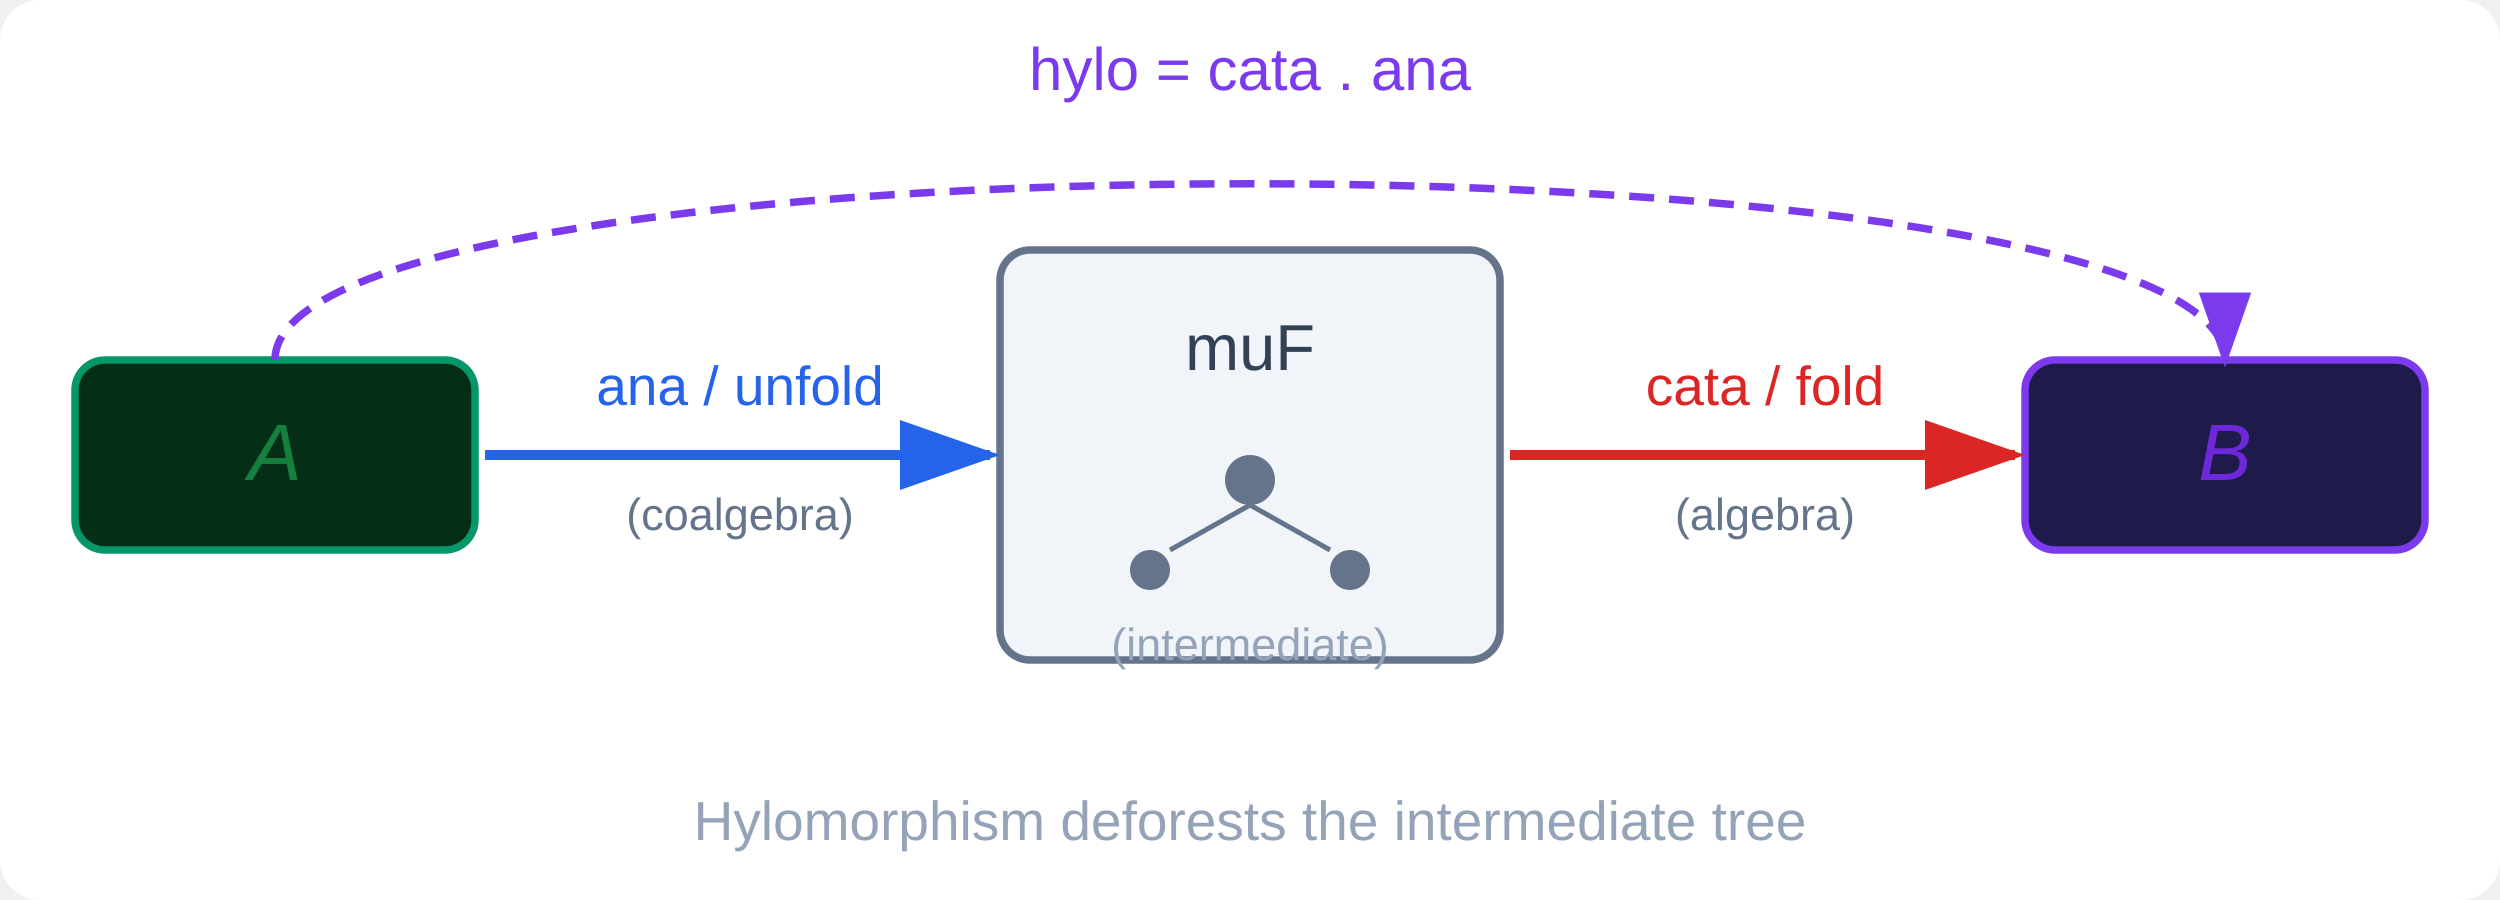
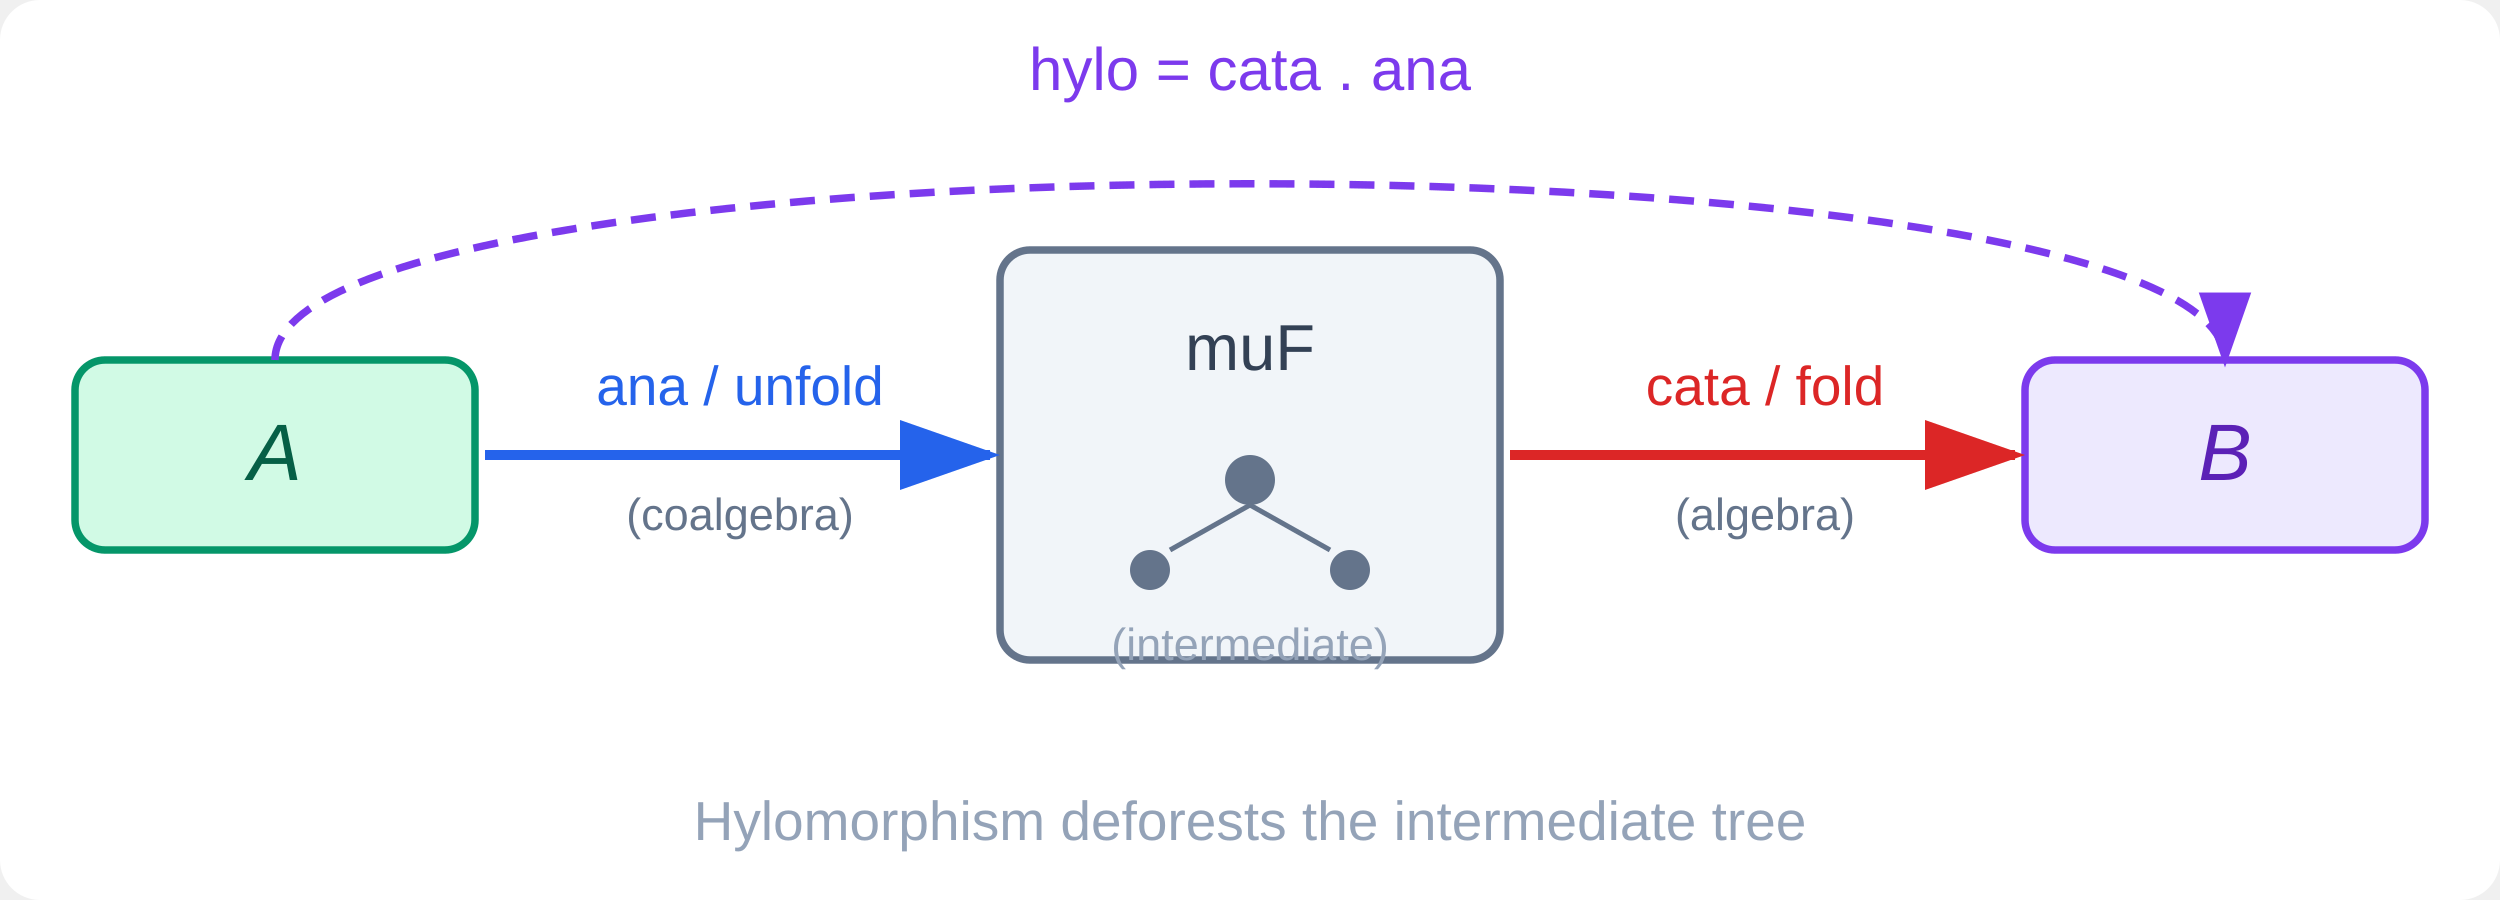
<svg xmlns="http://www.w3.org/2000/svg" width="500" height="180" font-family="monospace,Arial,sans-serif">
  <defs>
    <marker id="arr2" markerWidth="10" markerHeight="7" refX="9" refY="3.5" orient="auto">
      <polygon points="0 0, 10 3.5, 0 7" fill="#64748b" />
    </marker>
    <marker id="arrb" markerWidth="10" markerHeight="7" refX="9" refY="3.5" orient="auto">
      <polygon points="0 0, 10 3.5, 0 7" fill="#2563eb" />
    </marker>
    <marker id="arrr" markerWidth="10" markerHeight="7" refX="9" refY="3.5" orient="auto">
      <polygon points="0 0, 10 3.5, 0 7" fill="#dc2626" />
    </marker>
    <marker id="arrp" markerWidth="10" markerHeight="7" refX="9" refY="3.5" orient="auto">
      <polygon points="0 0, 10 3.5, 0 7" fill="#7c3aed" />
    </marker>
  </defs>
  <rect width="500" height="180" fill="#ffffff" rx="8" />
-   <rect x="15" y="72" width="80" height="38" rx="6" fill="#052e16" stroke="#059669" stroke-width="1.5" />
-   <text x="55" y="96" text-anchor="middle" font-size="16" font-style="italic" fill="#15803d">A</text>
+   <rect x="15" y="72" width="80" height="38" rx="6" fill="#d1fae5" stroke="#059669" stroke-width="1.5" />
+   <text x="55" y="96" text-anchor="middle" font-size="16" font-style="italic" fill="#065f46">A</text>
  <rect x="200" y="50" width="100" height="82" rx="6" fill="#f1f5f9" stroke="#64748b" stroke-width="1.5" />
  <text x="250" y="74" text-anchor="middle" font-size="13" fill="#334155">muF</text>
  <circle cx="250" cy="96" r="5" fill="#64748b" />
  <circle cx="230" cy="114" r="4" fill="#64748b" />
  <circle cx="270" cy="114" r="4" fill="#64748b" />
  <line x1="250" y1="101" x2="234" y2="110" stroke="#64748b" stroke-width="1" />
  <line x1="250" y1="101" x2="266" y2="110" stroke="#64748b" stroke-width="1" />
  <text x="250" y="132" text-anchor="middle" font-size="9" fill="#94a3b8">(intermediate)</text>
-   <rect x="405" y="72" width="80" height="38" rx="6" fill="#1e1b4b" stroke="#7c3aed" stroke-width="1.5" />
-   <text x="445" y="96" text-anchor="middle" font-size="16" font-style="italic" fill="#6d28d9">B</text>
+   <rect x="405" y="72" width="80" height="38" rx="6" fill="#ede9fe" stroke="#7c3aed" stroke-width="1.5" />
+   <text x="445" y="96" text-anchor="middle" font-size="16" font-style="italic" fill="#5b21b6">B</text>
  <line x1="97" y1="91" x2="198" y2="91" stroke="#2563eb" stroke-width="2" marker-end="url(#arrb)" />
  <text x="148" y="81" text-anchor="middle" font-size="11" fill="#2563eb">ana / unfold</text>
  <text x="148" y="106" text-anchor="middle" font-size="9" fill="#64748b">(coalgebra)</text>
  <line x1="302" y1="91" x2="403" y2="91" stroke="#dc2626" stroke-width="2" marker-end="url(#arrr)" />
  <text x="353" y="81" text-anchor="middle" font-size="11" fill="#dc2626">cata / fold</text>
  <text x="353" y="106" text-anchor="middle" font-size="9" fill="#64748b">(algebra)</text>
  <path d="M 55 72 C 55 25, 445 25, 445 72" stroke="#7c3aed" stroke-width="1.5" fill="none" stroke-dasharray="5,3" marker-end="url(#arrp)" />
  <text x="250" y="18" text-anchor="middle" font-size="12" fill="#7c3aed">hylo = cata . ana</text>
  <text x="250" y="168" text-anchor="middle" font-size="11" fill="#94a3b8">Hylomorphism deforests the intermediate tree</text>
</svg>
